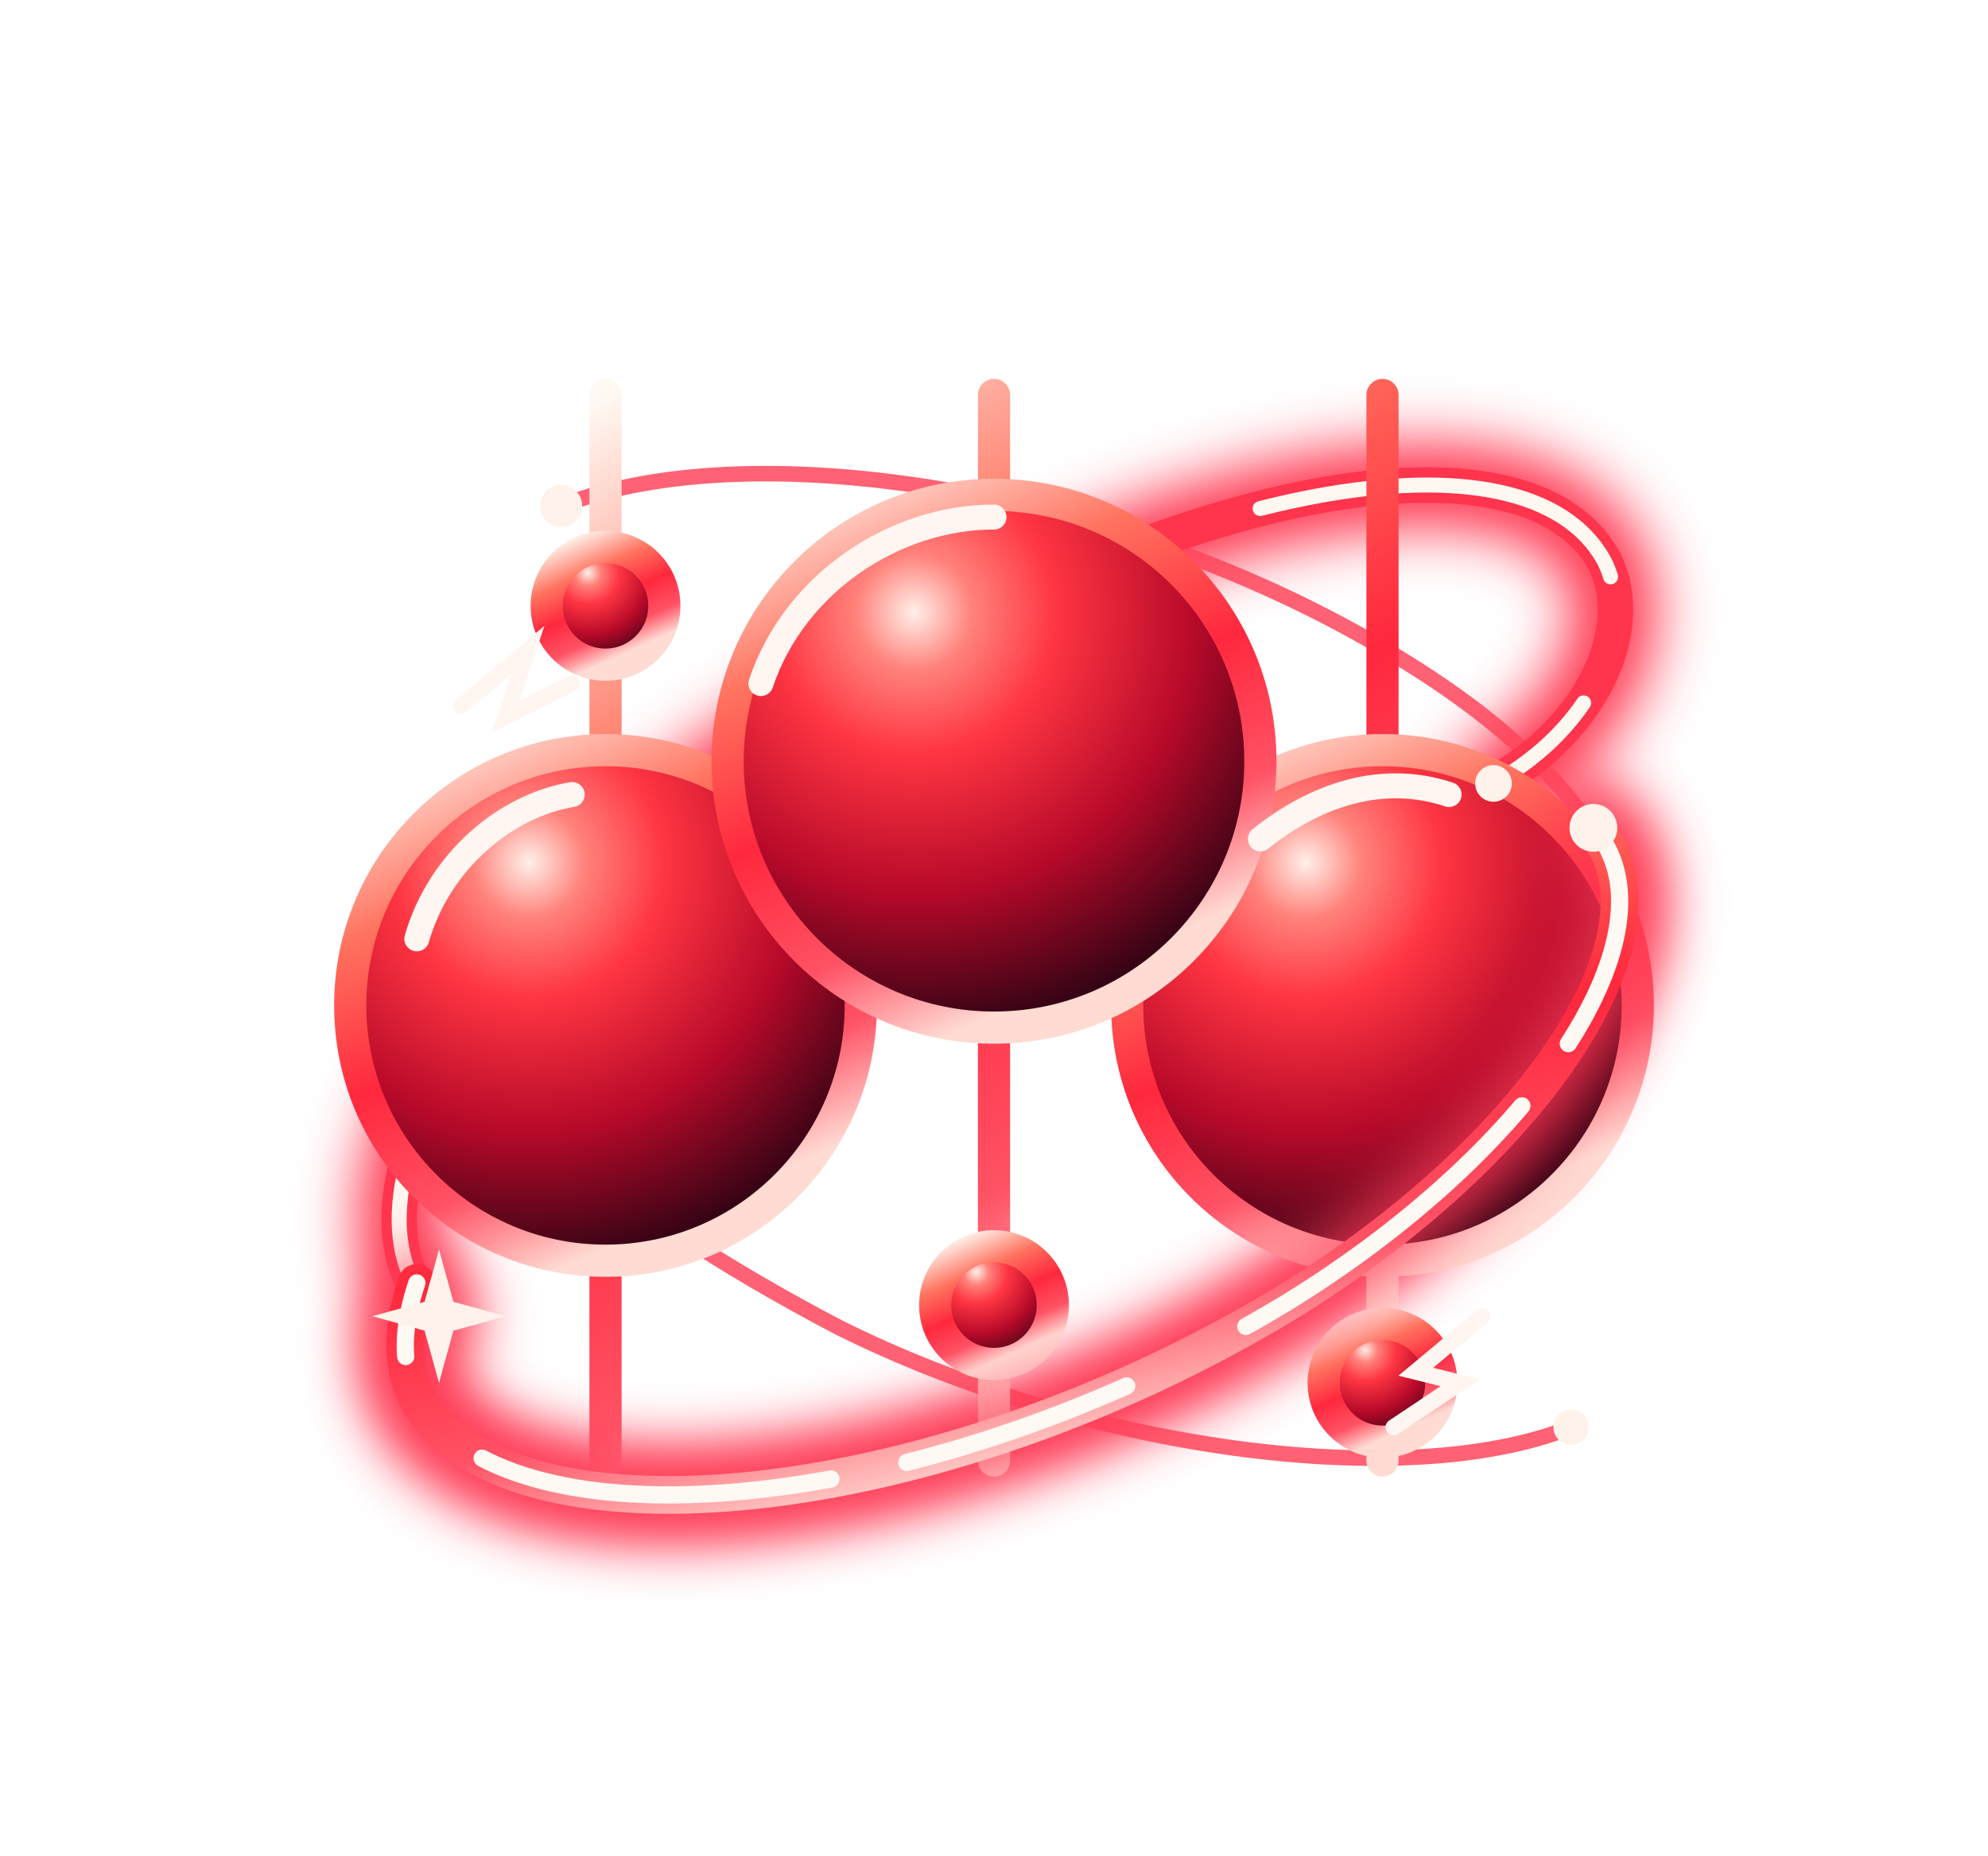
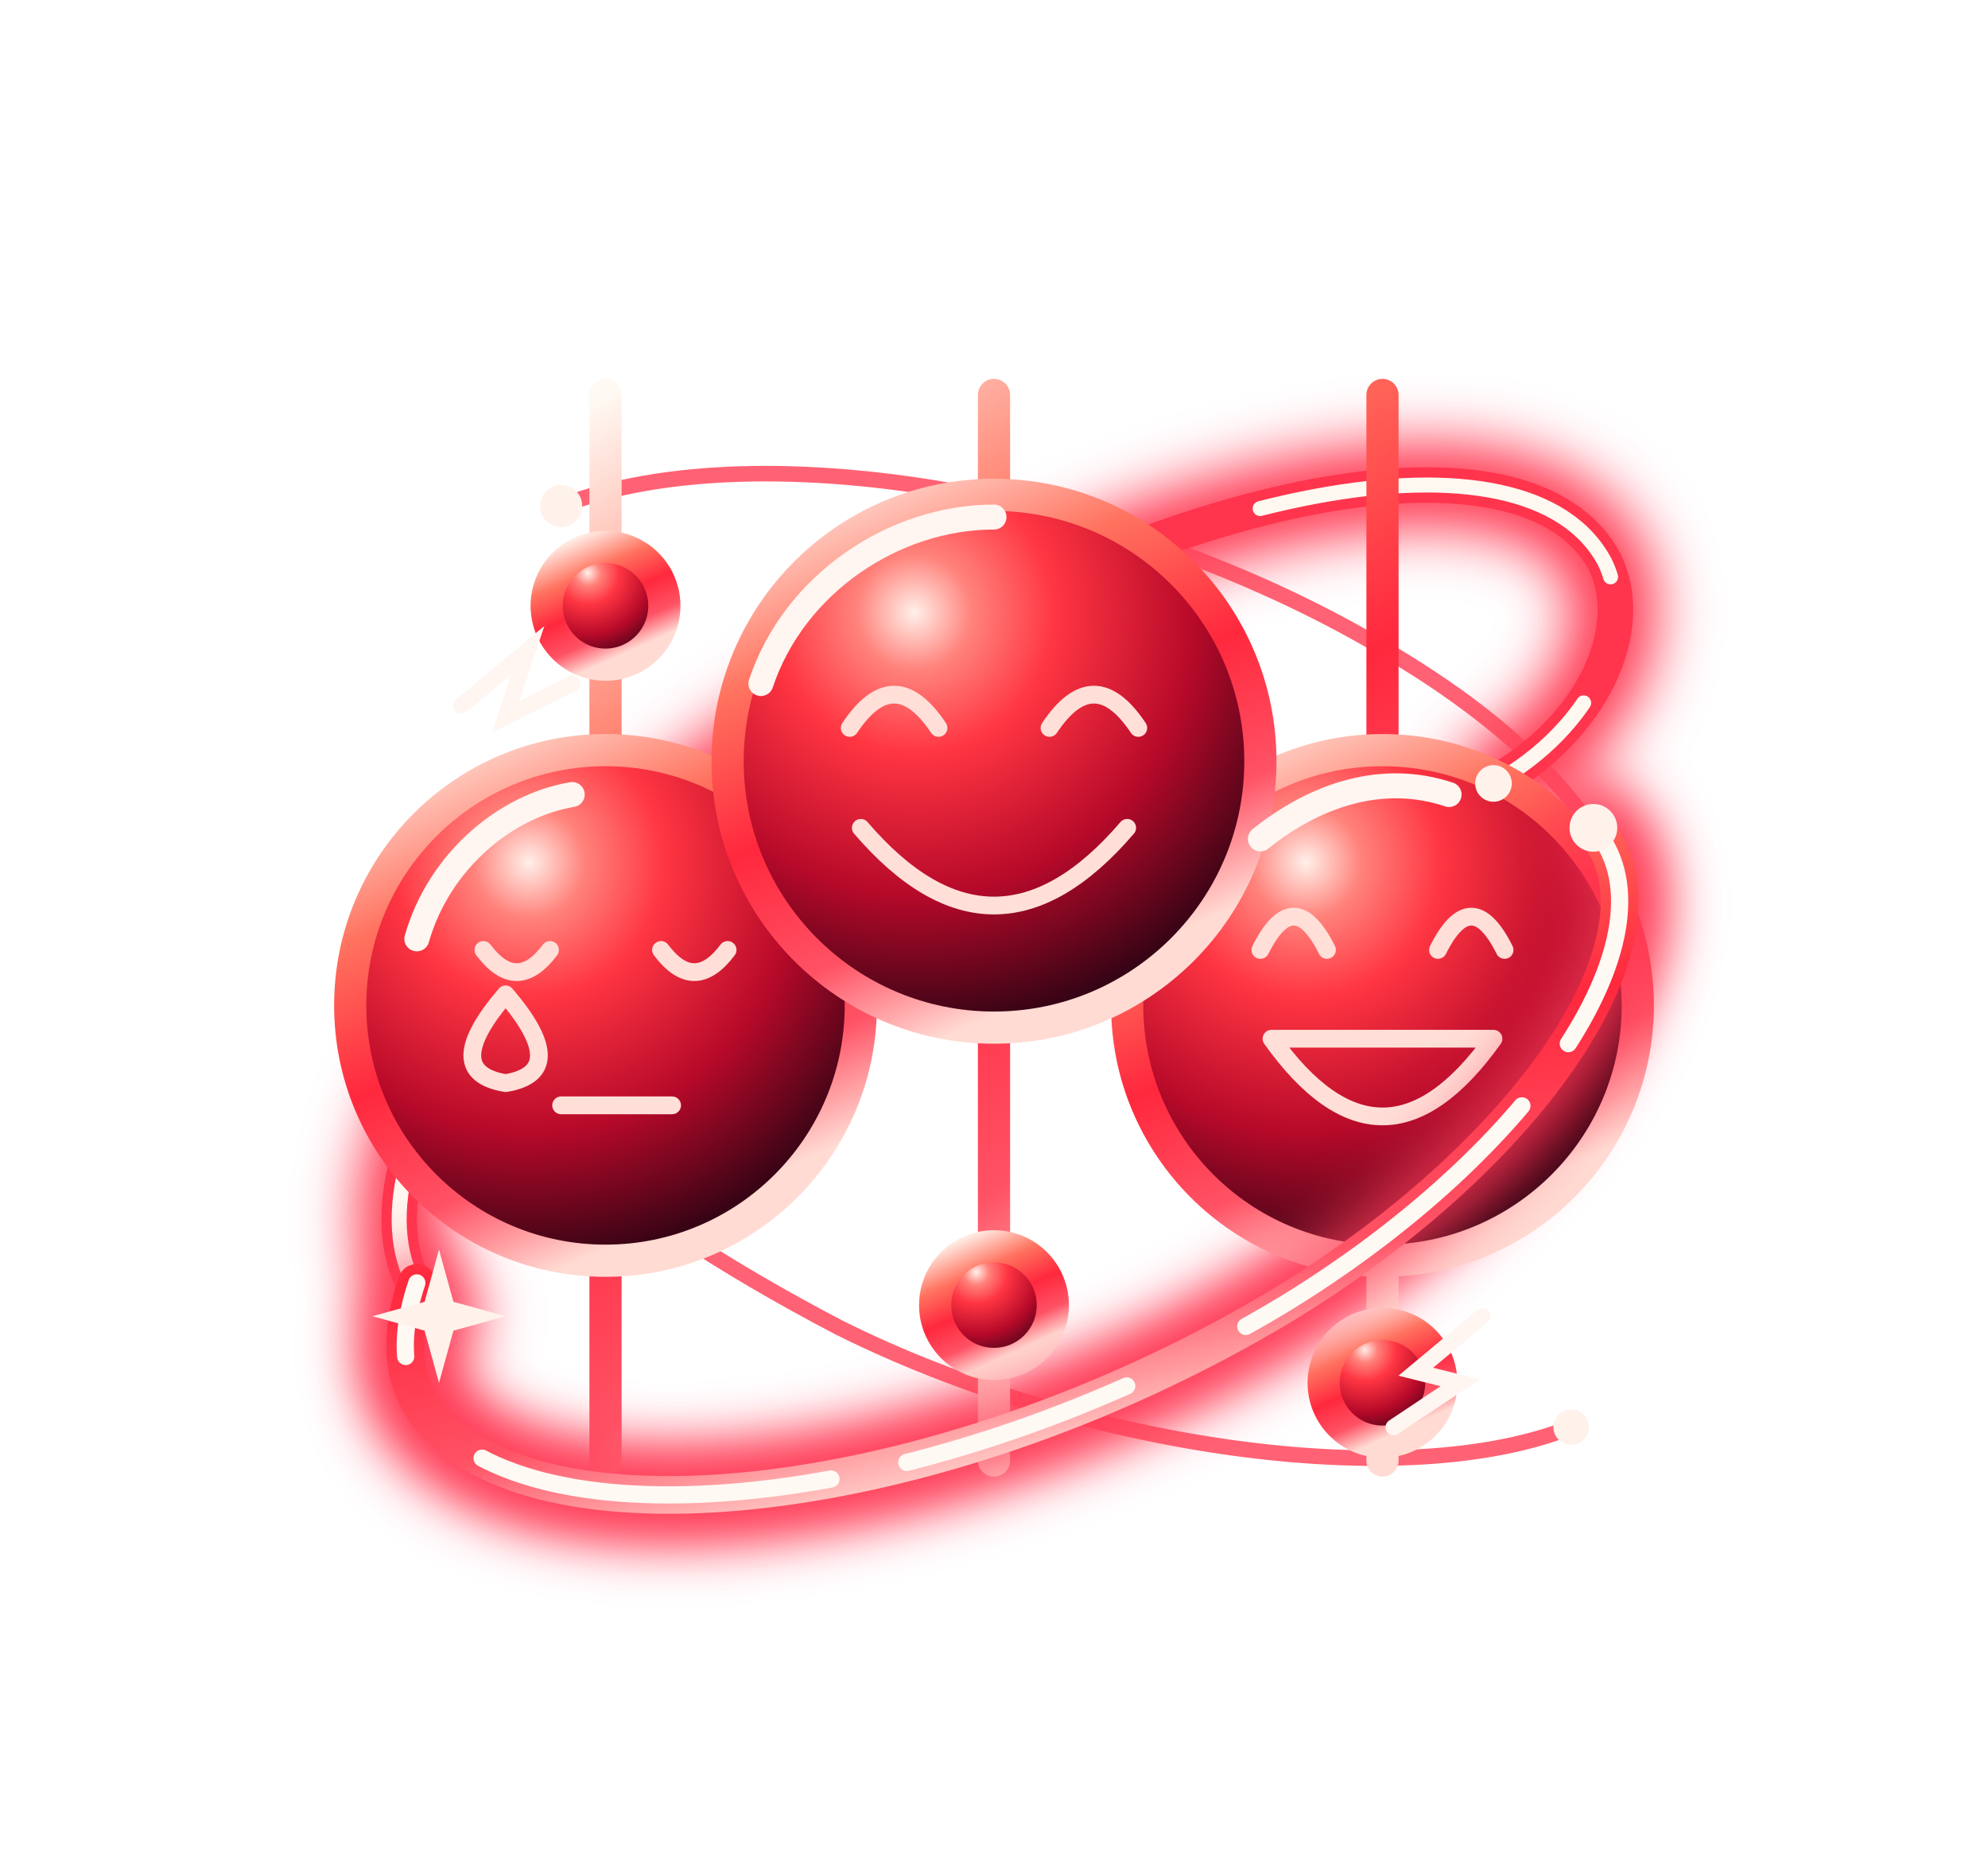
<svg xmlns="http://www.w3.org/2000/svg" viewBox="0 0 120 112">
  <defs>
    <radialGradient id="ruby" cx=".35" cy=".22" r=".78">
      <stop stop-color="#fff0e9" />
      <stop offset=".14" stop-color="#ff827b" />
      <stop offset=".34" stop-color="#ff3542" />
      <stop offset=".68" stop-color="#b60929" />
      <stop offset="1" stop-color="#370415" />
    </radialGradient>
    <linearGradient id="edge" x2=".45" y2="1">
      <stop stop-color="#fff9f3" />
      <stop offset=".31" stop-color="#ff735f" />
      <stop offset=".57" stop-color="#ff283d" />
      <stop offset=".81" stop-color="#ff5265" />
      <stop offset="1" stop-color="#ffdbd3" />
    </linearGradient>
    <filter id="plasma" x="-30%" y="-40%" width="160%" height="180%" color-interpolation-filters="sRGB">
      <feGaussianBlur stdDeviation="2.8" />
    </filter>
    <path id="outer-wave" d="M10 91C-1 81 14 55 45 36c31-20 63-26 70-13 3 6-1 15-10 20" />
    <path id="inner-wave" d="M114 47c8 9-5 29-28 43-30 18-65 22-76 11-3-3-4-7-2-13" />
    <path id="echo" d="M21 18c18-7 52-1 76 14 13 8 20 17 20 24M6 56c5 13 19 25 40 36 22 11 51 15 66 9" />
  </defs>
  <g transform="translate(19.8 18.48) scale(.67)">
    <g fill="none" stroke-linecap="round">
      <g stroke="#ff1734" stroke-width="7" opacity=".95" filter="url(#plasma)">
        <use href="#outer-wave" />
        <use href="#inner-wave" />
      </g>
      <use href="#echo" stroke="#ff455a" stroke-width="1.4" opacity=".84" />
      <use href="#outer-wave" stroke="#ff344d" stroke-width="3.2" />
      <use href="#outer-wave" stroke="#fff8f0" stroke-width="1.35" stroke-dasharray="24 10 35 12" />
    </g>
    <g stroke="url(#edge)" stroke-width="2.9" stroke-linecap="round">
      <path d="M25 8v96M60 8v96M95 8v96" fill="none" />
      <circle cx="25" cy="63" r="23" fill="url(#ruby)" />
      <circle cx="95" cy="63" r="23" fill="url(#ruby)" />
      <circle cx="60" cy="41" r="24" fill="url(#ruby)" />
      <g fill="url(#ruby)">
        <circle cx="25" cy="27" r="5.3" />
        <circle cx="60" cy="90" r="5.3" />
        <circle cx="95" cy="97" r="5.3" />
      </g>
    </g>
+     <g id="expressions" fill="none" stroke="#ffdfd8" stroke-width="1.6" stroke-linecap="round" stroke-linejoin="round">
+       <path d="M14 58q3 4 6 0m10 0q3 4 6 0m-15 14h10M16 62q-6 7 0 8 6-1 0-8Z" />
+       <path d="M84 58q3-6 6 0m10 0q3-6 6 0m-21 8h20q-10 14-20 0Z" />
+       <path d="M47 38q4-6 8 0m10 0q4-6 8 0m-25 9q12 14 24 0" />
+     </g>
    <g fill="none" stroke="#fff5f1" stroke-linecap="round">
      <path d="M39 34c3-9 12-15 21-15M8 57c2-7 8-12 14-13M84 48c5-4 11-6 17-4" stroke-width="2.25" />
      <use href="#inner-wave" stroke="#ff3c58" stroke-width="5.2" filter="url(#plasma)" />
      <use href="#inner-wave" stroke="url(#edge)" stroke-width="3.4" />
      <use href="#inner-wave" stroke="#fff9f4" stroke-width="1.55" stroke-dasharray="21 7 32 12" />
      <path d="M12 36l6-5-2 6 6-3M104 91l-6 5 4 1-6 4" stroke-width="1.45" />
    </g>
    <g fill="#fff2eb">
      <circle cx="21" cy="18" r="1.9" />
      <circle cx="105" cy="43" r="1.65" />
      <circle cx="114" cy="47" r="2.15" />
      <circle cx="112" cy="101" r="1.6" />
      <path d="M10 85l1.3 4.7 4.7 1.3-4.7 1.3L10 97l-1.3-4.7L4 91l4.7-1.3Z" />
    </g>
  </g>
</svg>
